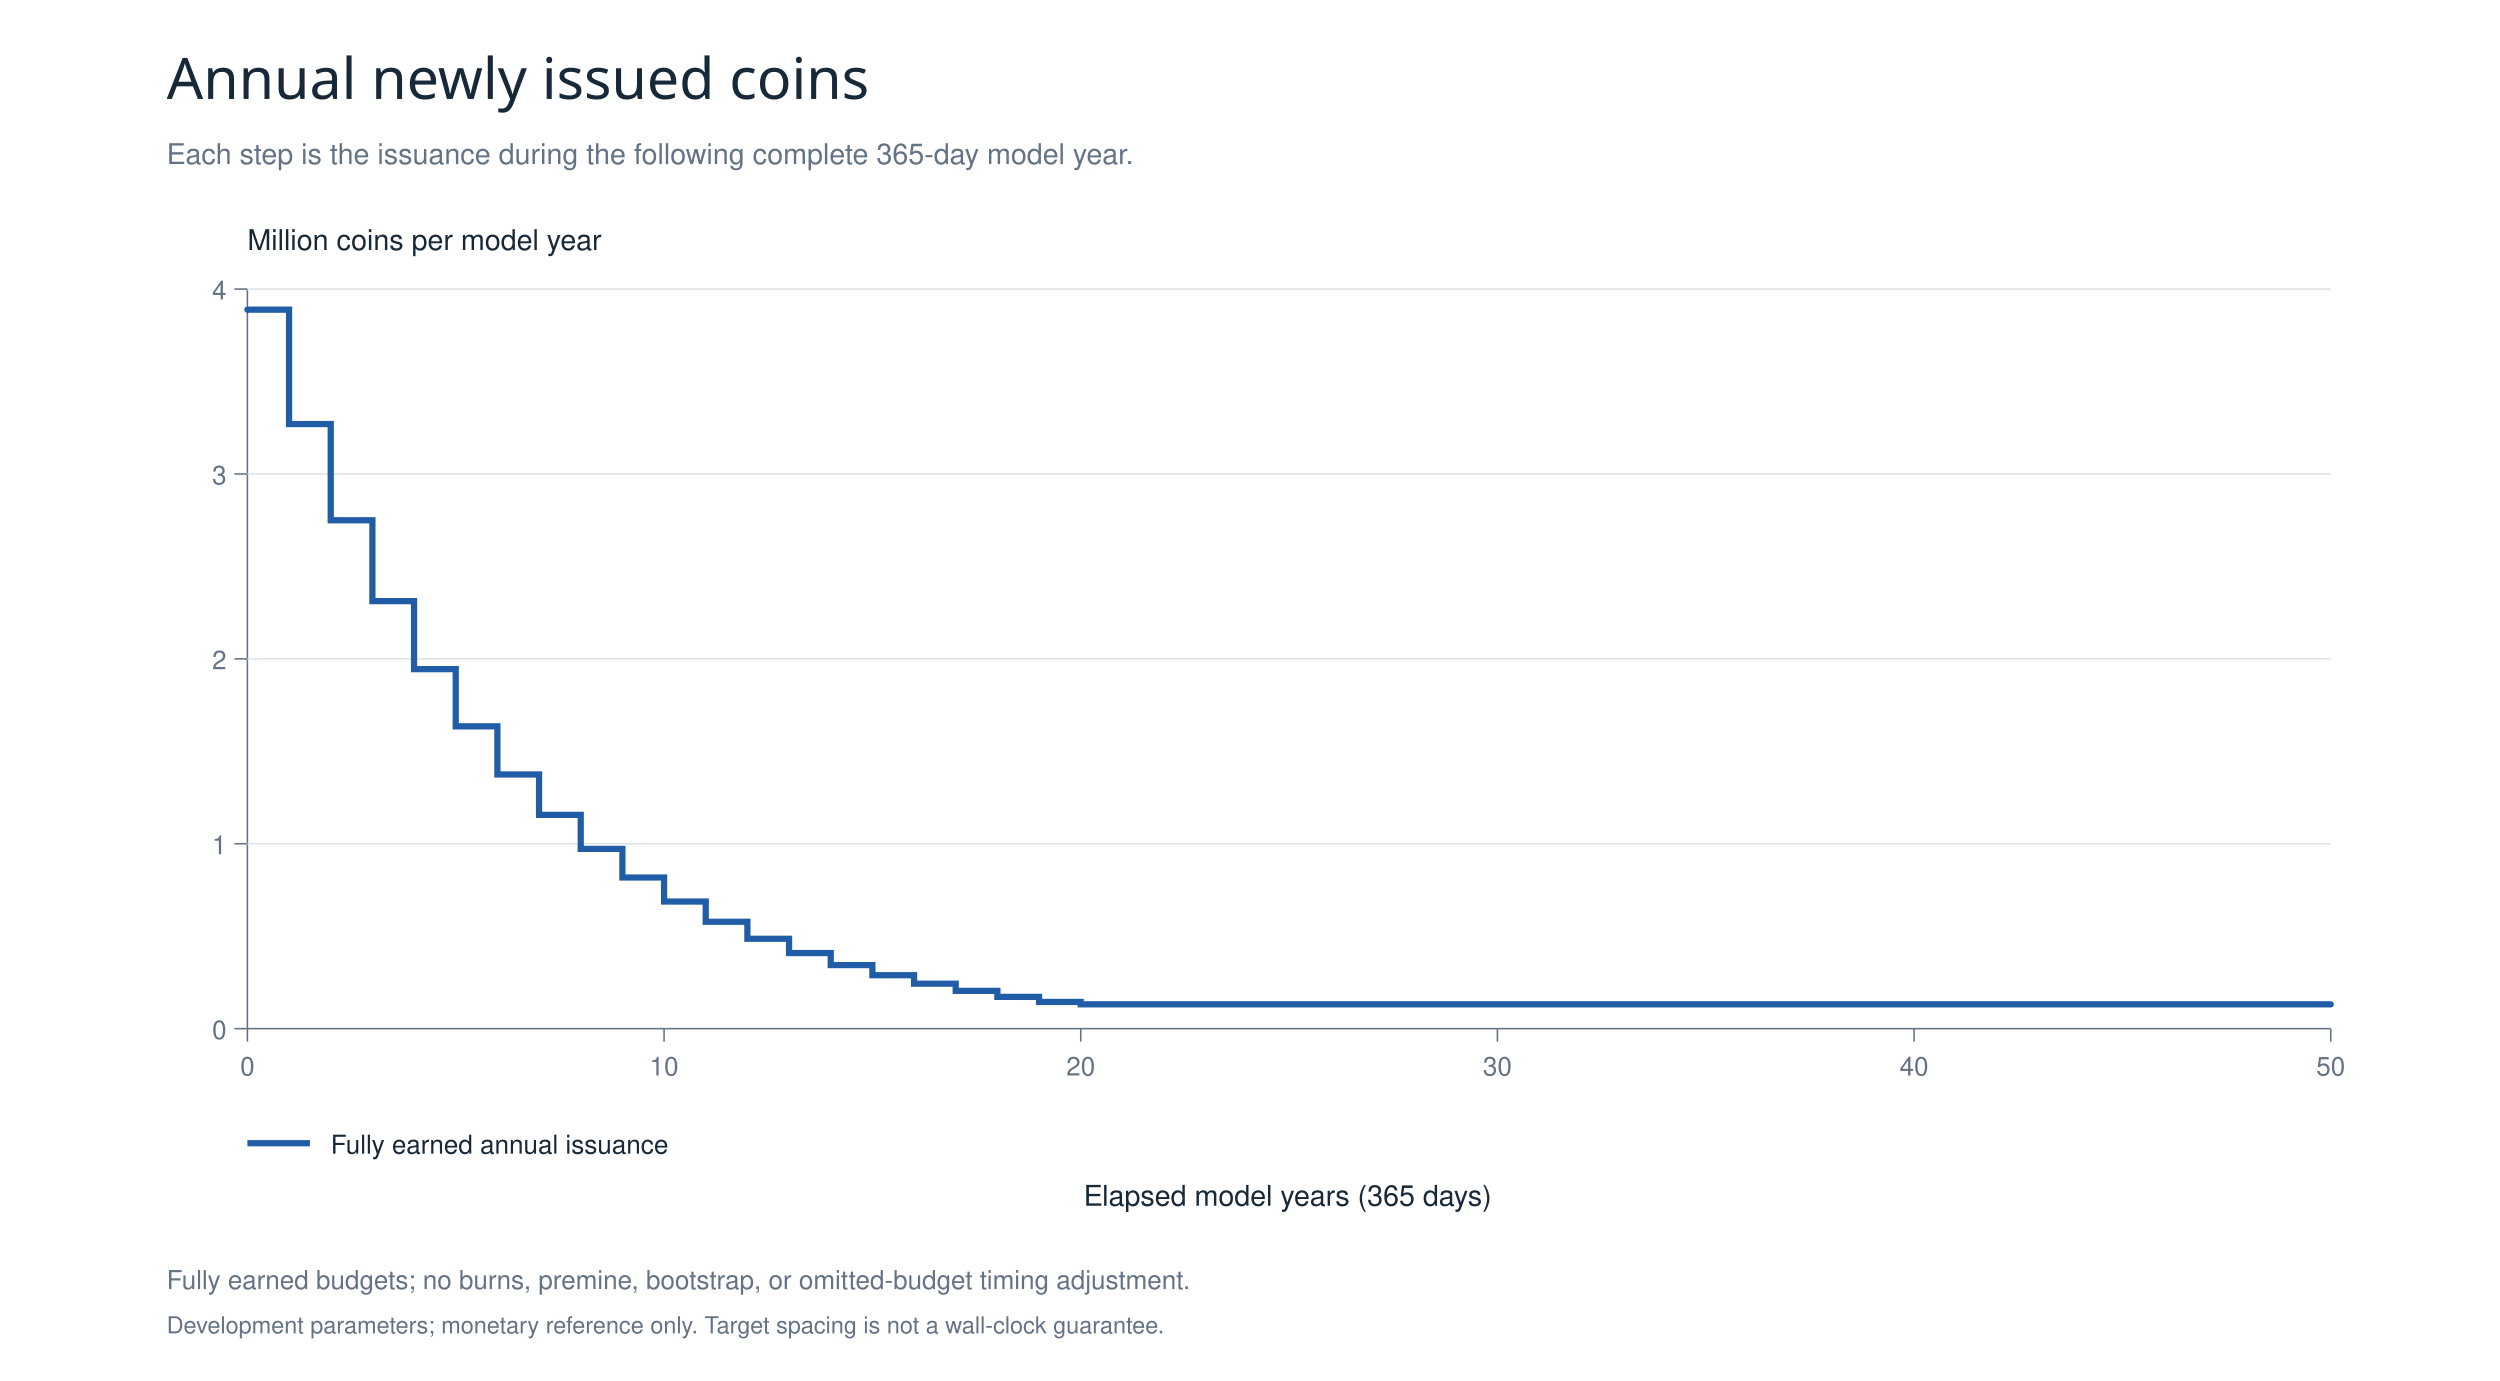
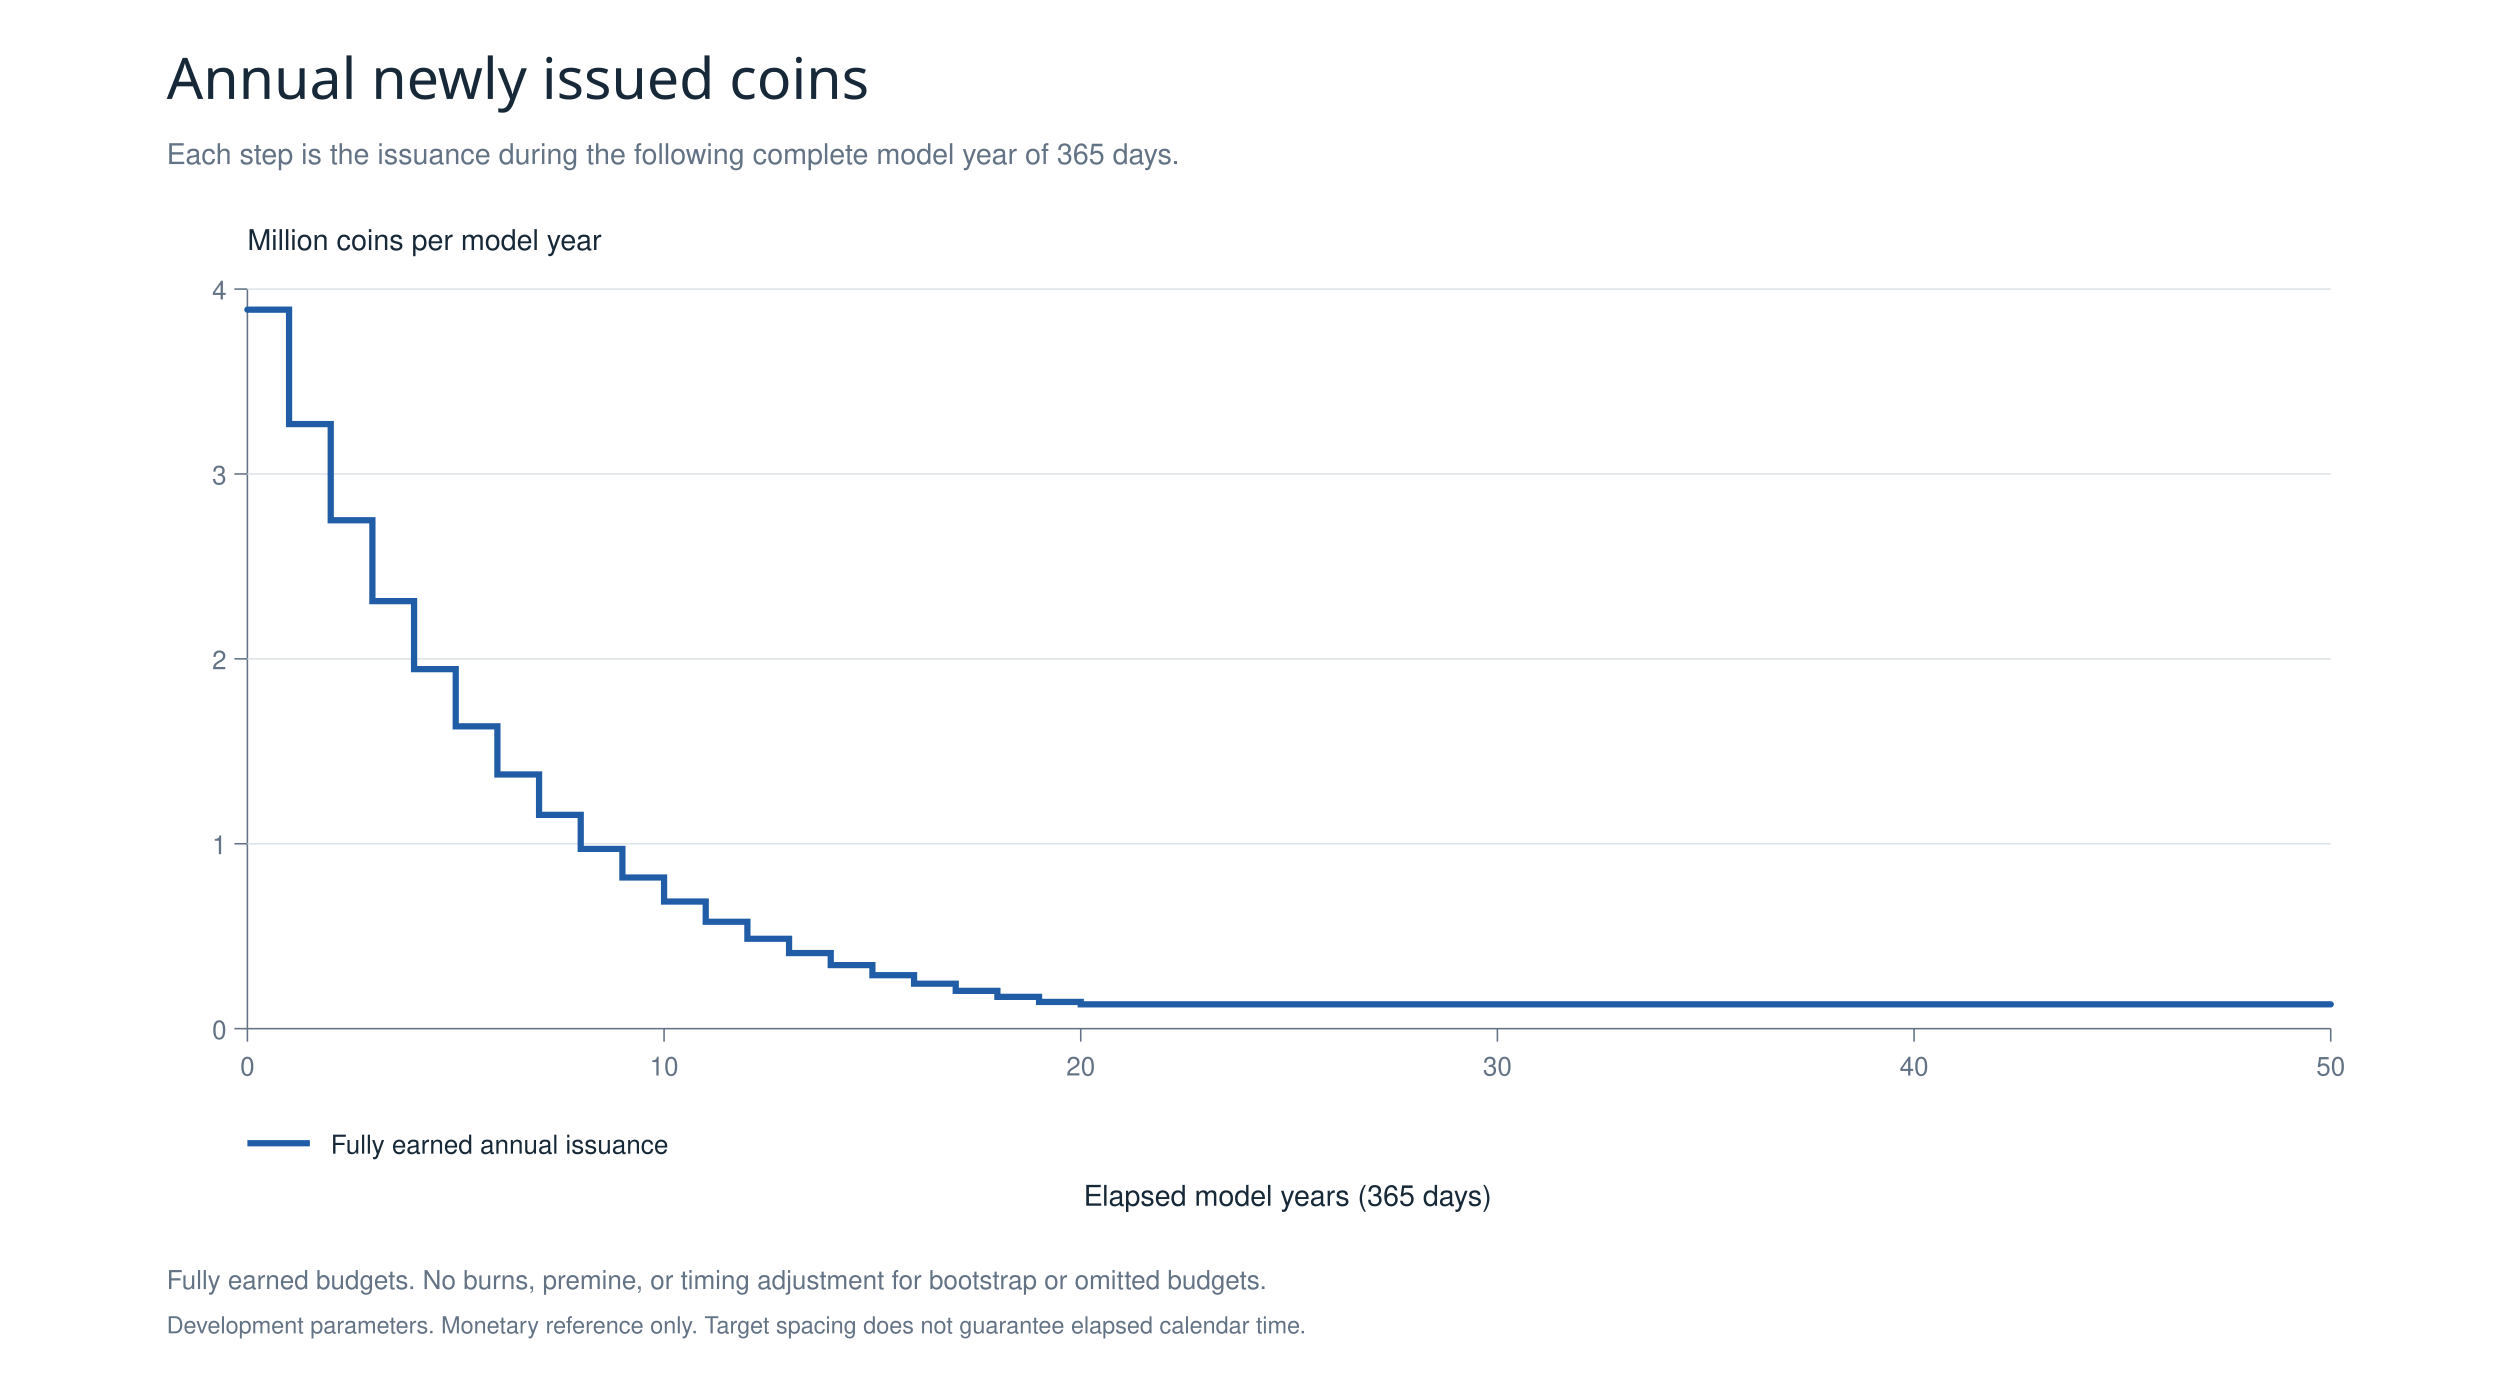
<svg xmlns="http://www.w3.org/2000/svg" width="960" height="530" preserveAspectRatio="xMinYMin meet" viewBox="0 0 960 530" version="1.0" fill-rule="evenodd">
  <clipPath id="clip">
    <rect x="0" y="0" width="960" height="530" />
  </clipPath>
  <g id="group" transform="scale(1,-1) translate(0,-530)" style="clip-path: url(#clip)">
    <g transform="">
      <rect x="0" y="0" width="960" height="530" style="stroke: none; stroke-linecap: butt; stroke-width: 1; fill: rgb(100%,100%,100%); fill-rule: evenodd;" />
      <text x="64" y="492" style="font-family: Helvetica-Bold; font-size: 22px;fill: rgb(9%,16%,22%); stroke:none;" transform="translate(0,984) scale(1,-1)">Annual newly issued coins</text>
-       <text x="64" y="467" style="font-family: Helvetica; font-size: 11px;fill: rgb(39%,45%,52%); stroke:none;" transform="translate(0,934) scale(1,-1)">Each step is the issuance during the following complete 365-day model year.</text>
+       <text x="64" y="467" style="font-family: Helvetica; font-size: 11px;fill: rgb(39%,45%,52%); stroke:none;" transform="translate(0,934) scale(1,-1)">Each step is the issuance during the following complete model year of 365 days.</text>
      <g transform="">
        <g transform="">
          <g transform="">
            <path d="M 95,135 L 895,135 Z" style="stroke: rgb(39%,45%,52%); stroke-linecap: butt; stroke-width: 0.6;" />
          </g>
          <g transform="">
            <path d="M 95,135 L 95,130 Z" style="stroke: rgb(39%,45%,52%); stroke-linecap: butt; stroke-width: 0.6;" />
            <path d="M 255,135 L 255,130 Z" style="stroke: rgb(39%,45%,52%); stroke-linecap: butt; stroke-width: 0.6;" />
            <path d="M 415,135 L 415,130 Z" style="stroke: rgb(39%,45%,52%); stroke-linecap: butt; stroke-width: 0.6;" />
            <path d="M 575,135 L 575,130 Z" style="stroke: rgb(39%,45%,52%); stroke-linecap: butt; stroke-width: 0.6;" />
            <path d="M 735,135 L 735,130 Z" style="stroke: rgb(39%,45%,52%); stroke-linecap: butt; stroke-width: 0.6;" />
            <path d="M 895,135 L 895,130 Z" style="stroke: rgb(39%,45%,52%); stroke-linecap: butt; stroke-width: 0.6;" />
          </g>
          <g transform="">
            <g transform=" matrix(1,0,0,1,95,127)">
              <text x="-2.78" y="-10.0" style="font-family: Helvetica; font-size: 10px;fill: rgb(39%,45%,52%); stroke:none;" transform="translate(0,-20) scale(1,-1)">0</text>
            </g>
            <g transform=" matrix(1,0,0,1,255,127)">
              <text x="-5.56" y="-10.0" style="font-family: Helvetica; font-size: 10px;fill: rgb(39%,45%,52%); stroke:none;" transform="translate(0,-20) scale(1,-1)">10</text>
            </g>
            <g transform=" matrix(1,0,0,1,415,127)">
              <text x="-5.56" y="-10.0" style="font-family: Helvetica; font-size: 10px;fill: rgb(39%,45%,52%); stroke:none;" transform="translate(0,-20) scale(1,-1)">20</text>
            </g>
            <g transform=" matrix(1,0,0,1,575,127)">
              <text x="-5.56" y="-10.0" style="font-family: Helvetica; font-size: 10px;fill: rgb(39%,45%,52%); stroke:none;" transform="translate(0,-20) scale(1,-1)">30</text>
            </g>
            <g transform=" matrix(1,0,0,1,735,127)">
              <text x="-5.56" y="-10.0" style="font-family: Helvetica; font-size: 10px;fill: rgb(39%,45%,52%); stroke:none;" transform="translate(0,-20) scale(1,-1)">40</text>
            </g>
            <g transform=" matrix(1,0,0,1,895,127)">
              <text x="-5.56" y="-10.0" style="font-family: Helvetica; font-size: 10px;fill: rgb(39%,45%,52%); stroke:none;" transform="translate(0,-20) scale(1,-1)">50</text>
            </g>
          </g>
        </g>
        <g transform="">
          <g transform="">
            <path d="M 95,135 L 95,419 Z" style="stroke: rgb(39%,45%,52%); stroke-linecap: butt; stroke-width: 0.6;" />
          </g>
          <g transform="">
            <path d="M 95,135 L 90,135 Z" style="stroke: rgb(39%,45%,52%); stroke-linecap: butt; stroke-width: 0.6;" />
            <path d="M 95,206 L 90,206 Z" style="stroke: rgb(39%,45%,52%); stroke-linecap: butt; stroke-width: 0.6;" />
            <path d="M 95,277 L 90,277 Z" style="stroke: rgb(39%,45%,52%); stroke-linecap: butt; stroke-width: 0.6;" />
            <path d="M 95,348 L 90,348 Z" style="stroke: rgb(39%,45%,52%); stroke-linecap: butt; stroke-width: 0.6;" />
            <path d="M 95,419 L 90,419 Z" style="stroke: rgb(39%,45%,52%); stroke-linecap: butt; stroke-width: 0.6;" />
          </g>
          <g transform="">
            <g transform=" matrix(1,0,0,1,87,135)">
              <text x="-5.56" y="-4.0" style="font-family: Helvetica; font-size: 10px;fill: rgb(39%,45%,52%); stroke:none;" transform="translate(0,-8) scale(1,-1)">0</text>
            </g>
            <g transform=" matrix(1,0,0,1,87,206)">
              <text x="-5.56" y="-4.0" style="font-family: Helvetica; font-size: 10px;fill: rgb(39%,45%,52%); stroke:none;" transform="translate(0,-8) scale(1,-1)">1</text>
            </g>
            <g transform=" matrix(1,0,0,1,87,277)">
              <text x="-5.56" y="-4.0" style="font-family: Helvetica; font-size: 10px;fill: rgb(39%,45%,52%); stroke:none;" transform="translate(0,-8) scale(1,-1)">2</text>
            </g>
            <g transform=" matrix(1,0,0,1,87,348)">
              <text x="-5.56" y="-4.0" style="font-family: Helvetica; font-size: 10px;fill: rgb(39%,45%,52%); stroke:none;" transform="translate(0,-8) scale(1,-1)">3</text>
            </g>
            <g transform=" matrix(1,0,0,1,87,419)">
              <text x="-5.56" y="-4.0" style="font-family: Helvetica; font-size: 10px;fill: rgb(39%,45%,52%); stroke:none;" transform="translate(0,-8) scale(1,-1)">4</text>
            </g>
          </g>
        </g>
        <path d="M 95,206 L 895,206 Z" style="stroke: rgb(87%,89%,91%); stroke-linecap: butt; stroke-width: 0.6;" />
        <path d="M 95,277 L 895,277 Z" style="stroke: rgb(87%,89%,91%); stroke-linecap: butt; stroke-width: 0.6;" />
        <path d="M 95,348 L 895,348 Z" style="stroke: rgb(87%,89%,91%); stroke-linecap: butt; stroke-width: 0.6;" />
        <path d="M 95,419 L 895,419 Z" style="stroke: rgb(87%,89%,91%); stroke-linecap: butt; stroke-width: 0.6;" />
        <g transform="">
          <polyline points="95 411.09, 111 411.09, 111 367.163, 127 367.163, 127 330.225, 143 330.225, 143 299.164, 159 299.164, 159 273.045, 175 273.045, 175 251.081, 191 251.081, 191 232.612, 207 232.612, 207 217.082, 223 217.082, 223 204.022, 239 204.022, 239 193.041, 255 193.041, 255 183.806, 271 183.806, 271 176.041, 287 176.041, 287 169.511, 303 169.511, 303 164.02, 319 164.02, 319 159.403, 335 159.403, 335 155.52, 351 155.52, 351 152.256, 367 152.256, 367 149.51, 383 149.51, 383 147.202, 399 147.202, 399 145.26, 415 145.26, 415 144.329, 431 144.329, 431 144.329, 447 144.329, 447 144.329, 463 144.329, 463 144.329, 479 144.329, 479 144.329, 495 144.329, 495 144.329, 511 144.329, 511 144.329, 527 144.329, 527 144.329, 543 144.329, 543 144.329, 559 144.329, 559 144.329, 575 144.329, 575 144.329, 591 144.329, 591 144.329, 607 144.329, 607 144.329, 623 144.329, 623 144.329, 639 144.329, 639 144.329, 655 144.329, 655 144.329, 671 144.329, 671 144.329, 687 144.329, 687 144.329, 703 144.329, 703 144.329, 719 144.329, 719 144.329, 735 144.329, 735 144.329, 751 144.329, 751 144.329, 767 144.329, 767 144.329, 783 144.329, 783 144.329, 799 144.329, 799 144.329, 815 144.329, 815 144.329, 831 144.329, 831 144.329, 847 144.329, 847 144.329, 863 144.329, 863 144.329, 879 144.329, 879 144.329, 895 144.329" style="stroke: rgb(13%,36%,65%); stroke-linecap: round; stroke-width: 2.4; fill: None; fill-rule: evenodd;" />
        </g>
      </g>
      <text x="416.135" y="67" style="font-family: Helvetica; font-size: 11px;fill: rgb(9%,16%,22%); stroke:none;" transform="translate(0,134) scale(1,-1)">Elapsed model years (365 days)</text>
      <text x="95" y="434" style="font-family: Helvetica; font-size: 11px;fill: rgb(9%,16%,22%); stroke:none;" transform="translate(0,868) scale(1,-1)">Million coins per model year</text>
      <path d="M 95,91 L 119,91 Z" style="stroke: rgb(13%,36%,65%); stroke-linecap: butt; stroke-width: 2.4;" />
      <text x="127" y="87" style="font-family: Helvetica; font-size: 10px;fill: rgb(9%,16%,22%); stroke:none;" transform="translate(0,174) scale(1,-1)">Fully earned annual issuance</text>
-       <text x="64" y="35" style="font-family: Helvetica; font-size: 10px;fill: rgb(39%,45%,52%); stroke:none;" transform="translate(0,70) scale(1,-1)">Fully earned budgets; no burns, premine, bootstrap, or omitted-budget timing adjustment.</text>
-       <text x="64" y="18" style="font-family: Helvetica; font-size: 9px;fill: rgb(39%,45%,52%); stroke:none;" transform="translate(0,36) scale(1,-1)">Development parameters; monetary reference only. Target spacing is not a wall-clock guarantee.</text>
+       <text x="64" y="35" style="font-family: Helvetica; font-size: 10px;fill: rgb(39%,45%,52%); stroke:none;" transform="translate(0,70) scale(1,-1)">Fully earned budgets. No burns, premine, or timing adjustment for bootstrap or omitted budgets.</text>
+       <text x="64" y="18" style="font-family: Helvetica; font-size: 9px;fill: rgb(39%,45%,52%); stroke:none;" transform="translate(0,36) scale(1,-1)">Development parameters. Monetary reference only. Target spacing does not guarantee elapsed calendar time.</text>
    </g>
  </g>
</svg>
